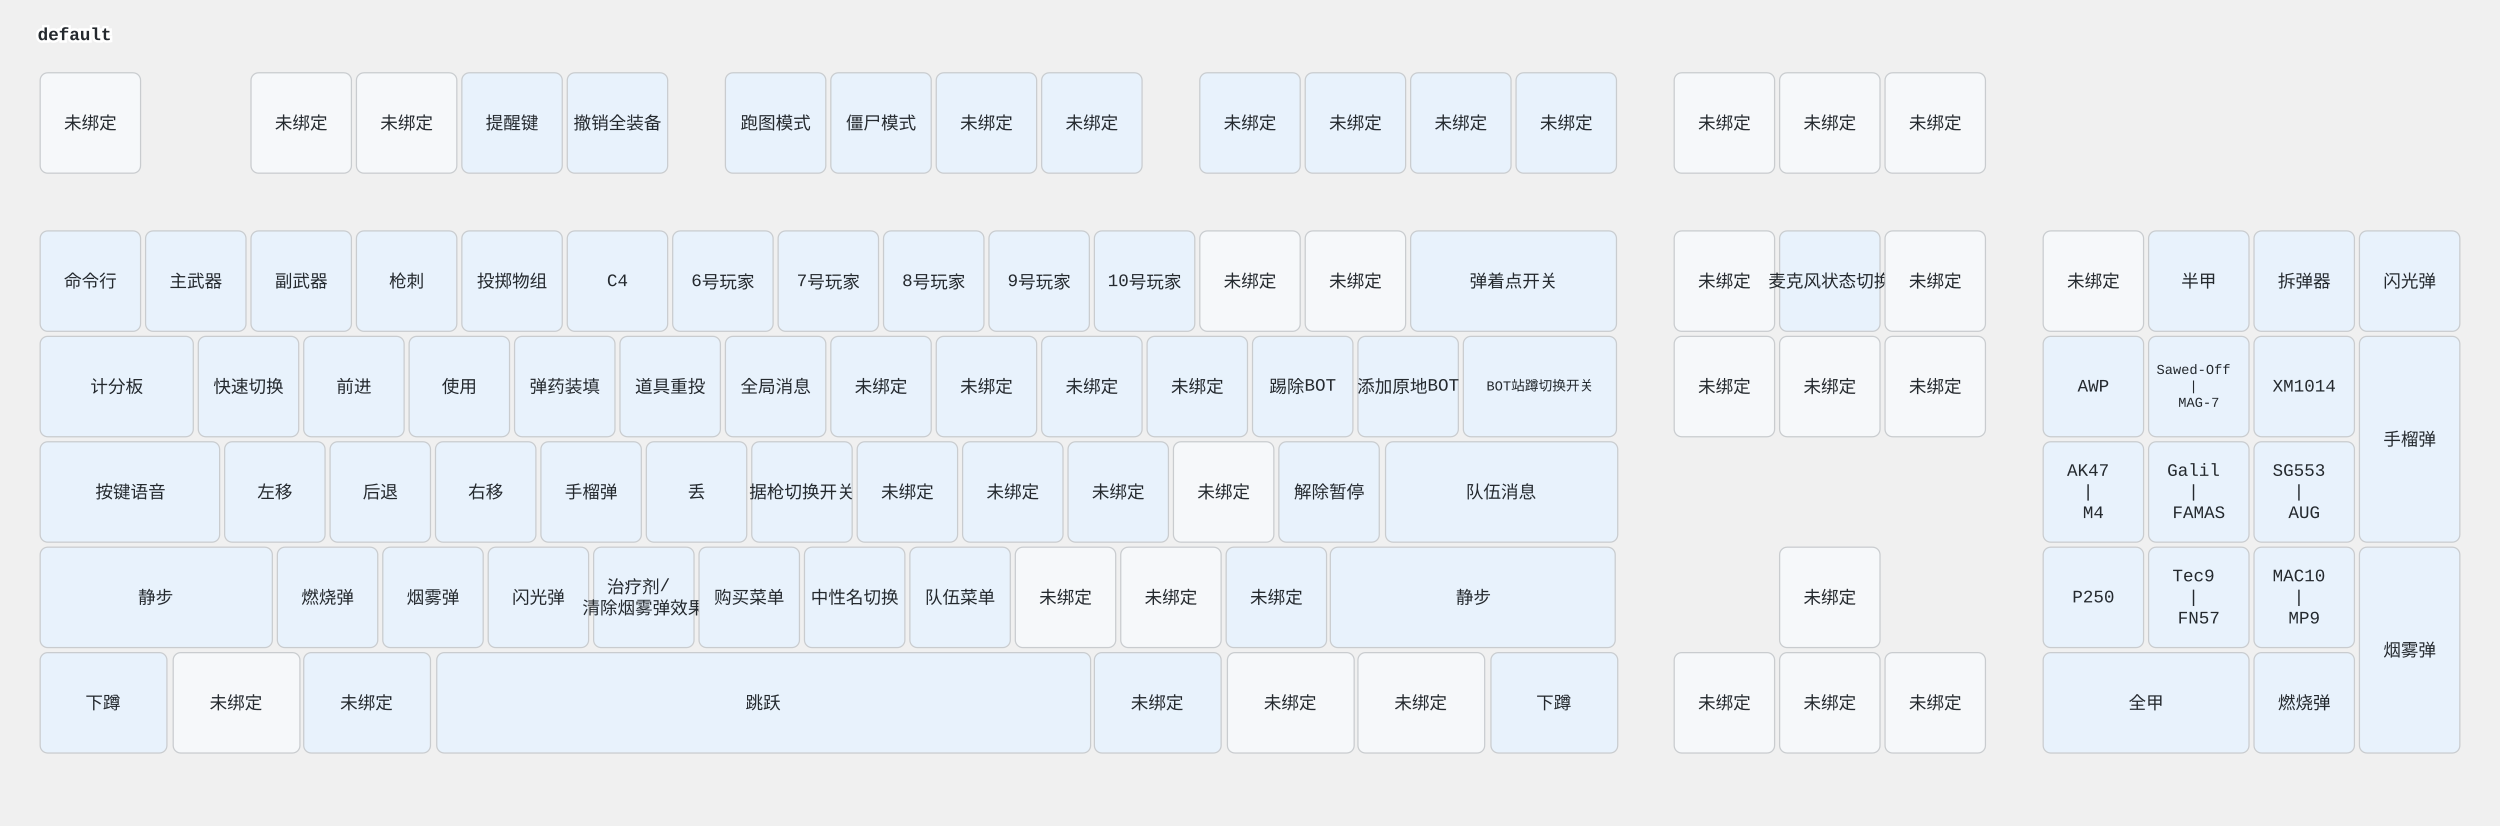
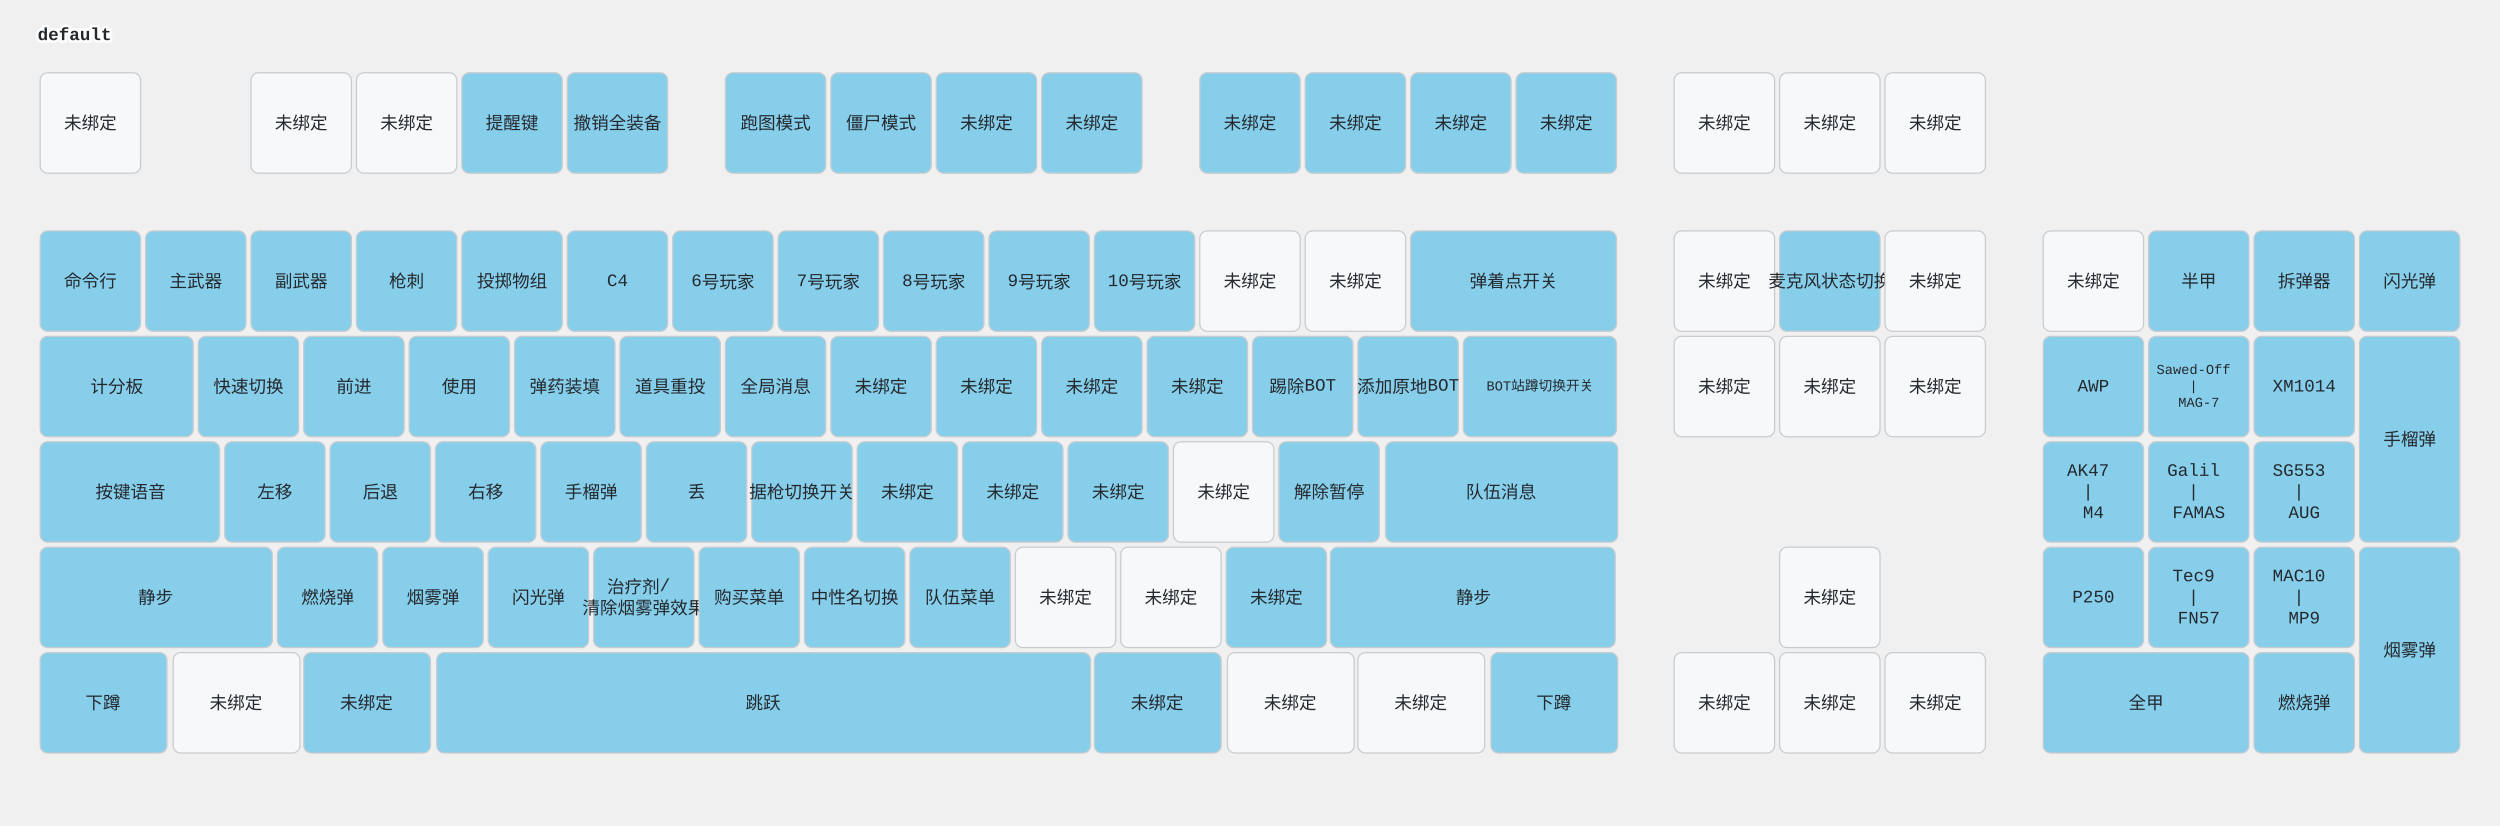
<svg xmlns="http://www.w3.org/2000/svg" width="1992" height="658" viewBox="0 0 1992 658" class="keymap">
  <style>/* inherit to force styles through use tags */
svg path {
    fill: inherit;
}

/* font and background color specifications */
svg.keymap {
    font-family: SFMono-Regular,Consolas,Liberation Mono,Menlo,monospace;
    font-size: 14px;
    font-kerning: normal;
    text-rendering: optimizeLegibility;
    fill: #24292e;
}

/* default key styling */
rect.key {
    fill: #f6f8fa;
}

rect.key, rect.combo {
    stroke: #c9cccf;
    stroke-width: 1;
}

/* default key side styling, only used is draw_key_sides is set */
rect.side {
    filter: brightness(90%);
}

/* color accent for combo boxes */
rect.combo, rect.combo-separate {
    fill: #cdf;
}

/* color accent for held keys */
rect.held, rect.combo.held {
    fill: #fdd;
}

/* color accent for ghost (optional) keys */
rect.ghost, rect.combo.ghost {
    stroke-dasharray: 4, 4;
    stroke-width: 2;
}

text {
    text-anchor: middle;
    dominant-baseline: middle;
}

/* styling for layer labels */
text.label {
    font-weight: bold;
    text-anchor: start;
    stroke: white;
    stroke-width: 4;
    paint-order: stroke;
}

/* styling for optional footer */
text.footer {
    text-anchor: end;
    dominant-baseline: auto;
    stroke: white;
    stroke-width: 4;
    paint-order: stroke;
}

/* styling for combo tap, and key non-tap label text */
text.combo, text.hold, text.shifted, text.left, text.right, text.tl, text.tr, text.bl, text.br {
    font-size: 11px;
}

text.hold, text.bl, text.br {
    text-anchor: middle;
    dominant-baseline: auto;
}

text.shifted, text.tl, text.tr {
    text-anchor: middle;
    dominant-baseline: hanging;
}

text.left, text.tl, text.bl {
    text-anchor: start;
}

text.right, text.tr, text.br {
    text-anchor: end;
}

text.layer-activator {
    text-decoration: underline;
}

/* styling for hold/shifted label text in combo box */
text.combo.hold, text.combo.shifted, text.combo.left, text.combo.right {
    font-size: 8px;
}

/* lighter symbol for transparent keys */
text.trans {
    fill: #7b7e81;
}

/* styling for combo dendrons */
path.combo {
    stroke-width: 1;
    stroke: gray;
    fill: none;
}

/* Start Tabler Icons Cleanup */
/* cannot use height/width with glyphs */
.icon-tabler &gt; path {
    fill: inherit;
    stroke: inherit;
    stroke-width: 2;
}
/* hide tabler's default box */
.icon-tabler &gt; path[stroke="none"][fill="none"] {
    visibility: hidden;
}
/* End Tabler Icons Cleanup */

.key .legend {
  font-weight: bold;
}
- /* 只给已绑定的按键（type=bound）加淡蓝色背景 */
+ /* 已绑定按键背景：天青色 */
rect.key.bound {
-   fill: #e8f2fc;
+   fill: #87CEEB;
}</style>
  <g transform="translate(30, 0)" class="layer-default">
    <text x="0" y="28" class="label" id="default">default</text>
    <g transform="translate(0, 56)">
      <g transform="translate(42, 42)" class="key keypos-0">
        <rect rx="6" ry="6" x="-40" y="-40" width="80" height="80" class="key" />
        <text x="0" y="0" class="key tap">未绑定</text>
      </g>
      <g transform="translate(210, 42)" class="key keypos-1">
        <rect rx="6" ry="6" x="-40" y="-40" width="80" height="80" class="key" />
        <text x="0" y="0" class="key tap">未绑定</text>
      </g>
      <g transform="translate(294, 42)" class="key keypos-2">
        <rect rx="6" ry="6" x="-40" y="-40" width="80" height="80" class="key" />
        <text x="0" y="0" class="key tap">未绑定</text>
      </g>
      <g transform="translate(378, 42)" class="key bound keypos-3">
        <rect rx="6" ry="6" x="-40" y="-40" width="80" height="80" class="key bound" />
        <text x="0" y="0" class="key bound tap">提醒键</text>
      </g>
      <g transform="translate(462, 42)" class="key bound keypos-4">
        <rect rx="6" ry="6" x="-40" y="-40" width="80" height="80" class="key bound" />
        <text x="0" y="0" class="key bound tap">撤销全装备</text>
      </g>
      <g transform="translate(588, 42)" class="key bound keypos-5">
        <rect rx="6" ry="6" x="-40" y="-40" width="80" height="80" class="key bound" />
        <text x="0" y="0" class="key bound tap">跑图模式</text>
      </g>
      <g transform="translate(672, 42)" class="key bound keypos-6">
        <rect rx="6" ry="6" x="-40" y="-40" width="80" height="80" class="key bound" />
        <text x="0" y="0" class="key bound tap">僵尸模式</text>
      </g>
      <g transform="translate(756, 42)" class="key bound keypos-7">
        <rect rx="6" ry="6" x="-40" y="-40" width="80" height="80" class="key bound" />
        <text x="0" y="0" class="key bound tap">未绑定</text>
      </g>
      <g transform="translate(840, 42)" class="key bound keypos-8">
        <rect rx="6" ry="6" x="-40" y="-40" width="80" height="80" class="key bound" />
        <text x="0" y="0" class="key bound tap">未绑定</text>
      </g>
      <g transform="translate(966, 42)" class="key bound keypos-9">
        <rect rx="6" ry="6" x="-40" y="-40" width="80" height="80" class="key bound" />
        <text x="0" y="0" class="key bound tap">未绑定</text>
      </g>
      <g transform="translate(1050, 42)" class="key bound keypos-10">
        <rect rx="6" ry="6" x="-40" y="-40" width="80" height="80" class="key bound" />
        <text x="0" y="0" class="key bound tap">未绑定</text>
      </g>
      <g transform="translate(1134, 42)" class="key bound keypos-11">
        <rect rx="6" ry="6" x="-40" y="-40" width="80" height="80" class="key bound" />
        <text x="0" y="0" class="key bound tap">未绑定</text>
      </g>
      <g transform="translate(1218, 42)" class="key bound keypos-12">
        <rect rx="6" ry="6" x="-40" y="-40" width="80" height="80" class="key bound" />
        <text x="0" y="0" class="key bound tap">未绑定</text>
      </g>
      <g transform="translate(1344, 42)" class="key keypos-13">
        <rect rx="6" ry="6" x="-40" y="-40" width="80" height="80" class="key" />
        <text x="0" y="0" class="key tap">未绑定</text>
      </g>
      <g transform="translate(1428, 42)" class="key keypos-14">
        <rect rx="6" ry="6" x="-40" y="-40" width="80" height="80" class="key" />
        <text x="0" y="0" class="key tap">未绑定</text>
      </g>
      <g transform="translate(1512, 42)" class="key keypos-15">
        <rect rx="6" ry="6" x="-40" y="-40" width="80" height="80" class="key" />
        <text x="0" y="0" class="key tap">未绑定</text>
      </g>
      <g transform="translate(42, 168)" class="key bound keypos-16">
        <rect rx="6" ry="6" x="-40" y="-40" width="80" height="80" class="key bound" />
        <text x="0" y="0" class="key bound tap">命令行</text>
      </g>
      <g transform="translate(126, 168)" class="key bound keypos-17">
        <rect rx="6" ry="6" x="-40" y="-40" width="80" height="80" class="key bound" />
        <text x="0" y="0" class="key bound tap">主武器</text>
      </g>
      <g transform="translate(210, 168)" class="key bound keypos-18">
        <rect rx="6" ry="6" x="-40" y="-40" width="80" height="80" class="key bound" />
        <text x="0" y="0" class="key bound tap">副武器</text>
      </g>
      <g transform="translate(294, 168)" class="key bound keypos-19">
        <rect rx="6" ry="6" x="-40" y="-40" width="80" height="80" class="key bound" />
        <text x="0" y="0" class="key bound tap">枪刺</text>
      </g>
      <g transform="translate(378, 168)" class="key bound keypos-20">
        <rect rx="6" ry="6" x="-40" y="-40" width="80" height="80" class="key bound" />
        <text x="0" y="0" class="key bound tap">投掷物组</text>
      </g>
      <g transform="translate(462, 168)" class="key bound keypos-21">
        <rect rx="6" ry="6" x="-40" y="-40" width="80" height="80" class="key bound" />
        <text x="0" y="0" class="key bound tap">C4</text>
      </g>
      <g transform="translate(546, 168)" class="key bound keypos-22">
        <rect rx="6" ry="6" x="-40" y="-40" width="80" height="80" class="key bound" />
        <text x="0" y="0" class="key bound tap">6号玩家</text>
      </g>
      <g transform="translate(630, 168)" class="key bound keypos-23">
        <rect rx="6" ry="6" x="-40" y="-40" width="80" height="80" class="key bound" />
        <text x="0" y="0" class="key bound tap">7号玩家</text>
      </g>
      <g transform="translate(714, 168)" class="key bound keypos-24">
        <rect rx="6" ry="6" x="-40" y="-40" width="80" height="80" class="key bound" />
        <text x="0" y="0" class="key bound tap">8号玩家</text>
      </g>
      <g transform="translate(798, 168)" class="key bound keypos-25">
        <rect rx="6" ry="6" x="-40" y="-40" width="80" height="80" class="key bound" />
        <text x="0" y="0" class="key bound tap">9号玩家</text>
      </g>
      <g transform="translate(882, 168)" class="key bound keypos-26">
        <rect rx="6" ry="6" x="-40" y="-40" width="80" height="80" class="key bound" />
        <text x="0" y="0" class="key bound tap">10号玩家</text>
      </g>
      <g transform="translate(966, 168)" class="key keypos-27">
        <rect rx="6" ry="6" x="-40" y="-40" width="80" height="80" class="key" />
        <text x="0" y="0" class="key tap">未绑定</text>
      </g>
      <g transform="translate(1050, 168)" class="key keypos-28">
        <rect rx="6" ry="6" x="-40" y="-40" width="80" height="80" class="key" />
        <text x="0" y="0" class="key tap">未绑定</text>
      </g>
      <g transform="translate(1176, 168)" class="key bound keypos-29">
        <rect rx="6" ry="6" x="-82" y="-40" width="164" height="80" class="key bound" />
        <text x="0" y="0" class="key bound tap">弹着点开关</text>
      </g>
      <g transform="translate(1344, 168)" class="key keypos-30">
        <rect rx="6" ry="6" x="-40" y="-40" width="80" height="80" class="key" />
        <text x="0" y="0" class="key tap">未绑定</text>
      </g>
      <g transform="translate(1428, 168)" class="key bound keypos-31">
        <rect rx="6" ry="6" x="-40" y="-40" width="80" height="80" class="key bound" />
        <text x="0" y="0" class="key bound tap">麦克风状态切换</text>
      </g>
      <g transform="translate(1512, 168)" class="key keypos-32">
        <rect rx="6" ry="6" x="-40" y="-40" width="80" height="80" class="key" />
        <text x="0" y="0" class="key tap">未绑定</text>
      </g>
      <g transform="translate(1638, 168)" class="key keypos-33">
        <rect rx="6" ry="6" x="-40" y="-40" width="80" height="80" class="key" />
        <text x="0" y="0" class="key tap">未绑定</text>
      </g>
      <g transform="translate(1722, 168)" class="key bound keypos-34">
        <rect rx="6" ry="6" x="-40" y="-40" width="80" height="80" class="key bound" />
        <text x="0" y="0" class="key bound tap">半甲</text>
      </g>
      <g transform="translate(1806, 168)" class="key bound keypos-35">
        <rect rx="6" ry="6" x="-40" y="-40" width="80" height="80" class="key bound" />
        <text x="0" y="0" class="key bound tap">拆弹器</text>
      </g>
      <g transform="translate(1890, 168)" class="key bound keypos-36">
        <rect rx="6" ry="6" x="-40" y="-40" width="80" height="80" class="key bound" />
        <text x="0" y="0" class="key bound tap">闪光弹</text>
      </g>
      <g transform="translate(63, 252)" class="key bound keypos-37">
        <rect rx="6" ry="6" x="-61" y="-40" width="122" height="80" class="key bound" />
        <text x="0" y="0" class="key bound tap">计分板</text>
      </g>
      <g transform="translate(168, 252)" class="key bound keypos-38">
        <rect rx="6" ry="6" x="-40" y="-40" width="80" height="80" class="key bound" />
        <text x="0" y="0" class="key bound tap">快速切换</text>
      </g>
      <g transform="translate(252, 252)" class="key bound keypos-39">
        <rect rx="6" ry="6" x="-40" y="-40" width="80" height="80" class="key bound" />
        <text x="0" y="0" class="key bound tap">前进</text>
      </g>
      <g transform="translate(336, 252)" class="key bound keypos-40">
        <rect rx="6" ry="6" x="-40" y="-40" width="80" height="80" class="key bound" />
        <text x="0" y="0" class="key bound tap">使用</text>
      </g>
      <g transform="translate(420, 252)" class="key bound keypos-41">
        <rect rx="6" ry="6" x="-40" y="-40" width="80" height="80" class="key bound" />
        <text x="0" y="0" class="key bound tap">弹药装填</text>
      </g>
      <g transform="translate(504, 252)" class="key bound keypos-42">
        <rect rx="6" ry="6" x="-40" y="-40" width="80" height="80" class="key bound" />
        <text x="0" y="0" class="key bound tap">道具重投</text>
      </g>
      <g transform="translate(588, 252)" class="key bound keypos-43">
        <rect rx="6" ry="6" x="-40" y="-40" width="80" height="80" class="key bound" />
        <text x="0" y="0" class="key bound tap">全局消息</text>
      </g>
      <g transform="translate(672, 252)" class="key bound keypos-44">
        <rect rx="6" ry="6" x="-40" y="-40" width="80" height="80" class="key bound" />
        <text x="0" y="0" class="key bound tap">未绑定</text>
      </g>
      <g transform="translate(756, 252)" class="key bound keypos-45">
        <rect rx="6" ry="6" x="-40" y="-40" width="80" height="80" class="key bound" />
        <text x="0" y="0" class="key bound tap">未绑定</text>
      </g>
      <g transform="translate(840, 252)" class="key bound keypos-46">
        <rect rx="6" ry="6" x="-40" y="-40" width="80" height="80" class="key bound" />
        <text x="0" y="0" class="key bound tap">未绑定</text>
      </g>
      <g transform="translate(924, 252)" class="key bound keypos-47">
        <rect rx="6" ry="6" x="-40" y="-40" width="80" height="80" class="key bound" />
        <text x="0" y="0" class="key bound tap">未绑定</text>
      </g>
      <g transform="translate(1008, 252)" class="key bound keypos-48">
        <rect rx="6" ry="6" x="-40" y="-40" width="80" height="80" class="key bound" />
        <text x="0" y="0" class="key bound tap">踢除BOT</text>
      </g>
      <g transform="translate(1092, 252)" class="key bound keypos-49">
        <rect rx="6" ry="6" x="-40" y="-40" width="80" height="80" class="key bound" />
        <text x="0" y="0" class="key bound tap">添加原地BOT</text>
      </g>
      <g transform="translate(1197, 252)" class="key bound keypos-50">
        <rect rx="6" ry="6" x="-61" y="-40" width="122" height="80" class="key bound" />
        <text x="0" y="0" class="key bound tap">
          <tspan style="font-size: 78%">BOT站蹲切换开关</tspan>
        </text>
      </g>
      <g transform="translate(1344, 252)" class="key keypos-51">
        <rect rx="6" ry="6" x="-40" y="-40" width="80" height="80" class="key" />
        <text x="0" y="0" class="key tap">未绑定</text>
      </g>
      <g transform="translate(1428, 252)" class="key keypos-52">
        <rect rx="6" ry="6" x="-40" y="-40" width="80" height="80" class="key" />
        <text x="0" y="0" class="key tap">未绑定</text>
      </g>
      <g transform="translate(1512, 252)" class="key keypos-53">
        <rect rx="6" ry="6" x="-40" y="-40" width="80" height="80" class="key" />
        <text x="0" y="0" class="key tap">未绑定</text>
      </g>
      <g transform="translate(1638, 252)" class="key bound keypos-54">
        <rect rx="6" ry="6" x="-40" y="-40" width="80" height="80" class="key bound" />
        <text x="0" y="0" class="key bound tap">AWP</text>
      </g>
      <g transform="translate(1722, 252)" class="key bound keypos-55">
        <rect rx="6" ry="6" x="-40" y="-40" width="80" height="80" class="key bound" />
        <text x="0" y="0" class="key bound tap">
          <tspan x="0" dy="-1.2em" style="font-size: 78%">Sawed-Off</tspan>
          <tspan x="0" dy="1.2em" style="font-size: 78%">|</tspan>
          <tspan x="0" dy="1.2em" style="font-size: 78%">MAG-7</tspan>
        </text>
      </g>
      <g transform="translate(1806, 252)" class="key bound keypos-56">
        <rect rx="6" ry="6" x="-40" y="-40" width="80" height="80" class="key bound" />
        <text x="0" y="0" class="key bound tap">XM1014</text>
      </g>
      <g transform="translate(1890, 294)" class="key bound keypos-57">
        <rect rx="6" ry="6" x="-40" y="-82" width="80" height="164" class="key bound" />
        <text x="0" y="0" class="key bound tap">手榴弹</text>
      </g>
      <g transform="translate(74, 336)" class="key bound keypos-58">
        <rect rx="6" ry="6" x="-72" y="-40" width="143" height="80" class="key bound" />
        <text x="0" y="0" class="key bound tap">按键语音</text>
      </g>
      <g transform="translate(189, 336)" class="key bound keypos-59">
        <rect rx="6" ry="6" x="-40" y="-40" width="80" height="80" class="key bound" />
        <text x="0" y="0" class="key bound tap">左移</text>
      </g>
      <g transform="translate(273, 336)" class="key bound keypos-60">
        <rect rx="6" ry="6" x="-40" y="-40" width="80" height="80" class="key bound" />
        <text x="0" y="0" class="key bound tap">后退</text>
      </g>
      <g transform="translate(357, 336)" class="key bound keypos-61">
        <rect rx="6" ry="6" x="-40" y="-40" width="80" height="80" class="key bound" />
        <text x="0" y="0" class="key bound tap">右移</text>
      </g>
      <g transform="translate(441, 336)" class="key bound keypos-62">
        <rect rx="6" ry="6" x="-40" y="-40" width="80" height="80" class="key bound" />
        <text x="0" y="0" class="key bound tap">手榴弹</text>
      </g>
      <g transform="translate(525, 336)" class="key bound keypos-63">
        <rect rx="6" ry="6" x="-40" y="-40" width="80" height="80" class="key bound" />
        <text x="0" y="0" class="key bound tap">丢</text>
      </g>
      <g transform="translate(609, 336)" class="key bound keypos-64">
        <rect rx="6" ry="6" x="-40" y="-40" width="80" height="80" class="key bound" />
        <text x="0" y="0" class="key bound tap">据枪切换开关</text>
      </g>
      <g transform="translate(693, 336)" class="key bound keypos-65">
        <rect rx="6" ry="6" x="-40" y="-40" width="80" height="80" class="key bound" />
        <text x="0" y="0" class="key bound tap">未绑定</text>
      </g>
      <g transform="translate(777, 336)" class="key bound keypos-66">
        <rect rx="6" ry="6" x="-40" y="-40" width="80" height="80" class="key bound" />
        <text x="0" y="0" class="key bound tap">未绑定</text>
      </g>
      <g transform="translate(861, 336)" class="key bound keypos-67">
        <rect rx="6" ry="6" x="-40" y="-40" width="80" height="80" class="key bound" />
        <text x="0" y="0" class="key bound tap">未绑定</text>
      </g>
      <g transform="translate(945, 336)" class="key keypos-68">
        <rect rx="6" ry="6" x="-40" y="-40" width="80" height="80" class="key" />
        <text x="0" y="0" class="key tap">未绑定</text>
      </g>
      <g transform="translate(1029, 336)" class="key bound keypos-69">
        <rect rx="6" ry="6" x="-40" y="-40" width="80" height="80" class="key bound" />
        <text x="0" y="0" class="key bound tap">解除暂停</text>
      </g>
      <g transform="translate(1166, 336)" class="key bound keypos-70">
        <rect rx="6" ry="6" x="-92" y="-40" width="185" height="80" class="key bound" />
        <text x="0" y="0" class="key bound tap">队伍消息</text>
      </g>
      <g transform="translate(1638, 336)" class="key bound keypos-71">
        <rect rx="6" ry="6" x="-40" y="-40" width="80" height="80" class="key bound" />
        <text x="0" y="0" class="key bound tap">
          <tspan x="0" dy="-1.2em">AK47</tspan>
          <tspan x="0" dy="1.2em">|</tspan>
          <tspan x="0" dy="1.2em">M4</tspan>
        </text>
      </g>
      <g transform="translate(1722, 336)" class="key bound keypos-72">
        <rect rx="6" ry="6" x="-40" y="-40" width="80" height="80" class="key bound" />
        <text x="0" y="0" class="key bound tap">
          <tspan x="0" dy="-1.2em">Galil</tspan>
          <tspan x="0" dy="1.2em">|</tspan>
          <tspan x="0" dy="1.2em">FAMAS</tspan>
        </text>
      </g>
      <g transform="translate(1806, 336)" class="key bound keypos-73">
        <rect rx="6" ry="6" x="-40" y="-40" width="80" height="80" class="key bound" />
        <text x="0" y="0" class="key bound tap">
          <tspan x="0" dy="-1.2em">SG553</tspan>
          <tspan x="0" dy="1.2em">|</tspan>
          <tspan x="0" dy="1.2em">AUG</tspan>
        </text>
      </g>
      <g transform="translate(94, 420)" class="key bound keypos-74">
        <rect rx="6" ry="6" x="-92" y="-40" width="185" height="80" class="key bound" />
        <text x="0" y="0" class="key bound tap">静步</text>
      </g>
      <g transform="translate(231, 420)" class="key bound keypos-75">
        <rect rx="6" ry="6" x="-40" y="-40" width="80" height="80" class="key bound" />
        <text x="0" y="0" class="key bound tap">燃烧弹</text>
      </g>
      <g transform="translate(315, 420)" class="key bound keypos-76">
        <rect rx="6" ry="6" x="-40" y="-40" width="80" height="80" class="key bound" />
        <text x="0" y="0" class="key bound tap">烟雾弹</text>
      </g>
      <g transform="translate(399, 420)" class="key bound keypos-77">
        <rect rx="6" ry="6" x="-40" y="-40" width="80" height="80" class="key bound" />
        <text x="0" y="0" class="key bound tap">闪光弹</text>
      </g>
      <g transform="translate(483, 420)" class="key bound keypos-78">
        <rect rx="6" ry="6" x="-40" y="-40" width="80" height="80" class="key bound" />
        <text x="0" y="0" class="key bound tap">
          <tspan x="0" dy="-0.6em">治疗剂/</tspan>
          <tspan x="0" dy="1.2em">清除烟雾弹效果</tspan>
        </text>
      </g>
      <g transform="translate(567, 420)" class="key bound keypos-79">
        <rect rx="6" ry="6" x="-40" y="-40" width="80" height="80" class="key bound" />
        <text x="0" y="0" class="key bound tap">购买菜单</text>
      </g>
      <g transform="translate(651, 420)" class="key bound keypos-80">
        <rect rx="6" ry="6" x="-40" y="-40" width="80" height="80" class="key bound" />
        <text x="0" y="0" class="key bound tap">中性名切换</text>
      </g>
      <g transform="translate(735, 420)" class="key bound keypos-81">
        <rect rx="6" ry="6" x="-40" y="-40" width="80" height="80" class="key bound" />
        <text x="0" y="0" class="key bound tap">队伍菜单</text>
      </g>
      <g transform="translate(819, 420)" class="key keypos-82">
        <rect rx="6" ry="6" x="-40" y="-40" width="80" height="80" class="key" />
        <text x="0" y="0" class="key tap">未绑定</text>
      </g>
      <g transform="translate(903, 420)" class="key keypos-83">
        <rect rx="6" ry="6" x="-40" y="-40" width="80" height="80" class="key" />
        <text x="0" y="0" class="key tap">未绑定</text>
      </g>
      <g transform="translate(987, 420)" class="key bound keypos-84">
        <rect rx="6" ry="6" x="-40" y="-40" width="80" height="80" class="key bound" />
        <text x="0" y="0" class="key bound tap">未绑定</text>
      </g>
      <g transform="translate(1144, 420)" class="key bound keypos-85">
        <rect rx="6" ry="6" x="-114" y="-40" width="227" height="80" class="key bound" />
        <text x="0" y="0" class="key bound tap">静步</text>
      </g>
      <g transform="translate(1428, 420)" class="key keypos-86">
        <rect rx="6" ry="6" x="-40" y="-40" width="80" height="80" class="key" />
        <text x="0" y="0" class="key tap">未绑定</text>
      </g>
      <g transform="translate(1638, 420)" class="key bound keypos-87">
        <rect rx="6" ry="6" x="-40" y="-40" width="80" height="80" class="key bound" />
        <text x="0" y="0" class="key bound tap">P250</text>
      </g>
      <g transform="translate(1722, 420)" class="key bound keypos-88">
        <rect rx="6" ry="6" x="-40" y="-40" width="80" height="80" class="key bound" />
        <text x="0" y="0" class="key bound tap">
          <tspan x="0" dy="-1.2em">Tec9</tspan>
          <tspan x="0" dy="1.2em">|</tspan>
          <tspan x="0" dy="1.2em">FN57</tspan>
        </text>
      </g>
      <g transform="translate(1806, 420)" class="key bound keypos-89">
        <rect rx="6" ry="6" x="-40" y="-40" width="80" height="80" class="key bound" />
        <text x="0" y="0" class="key bound tap">
          <tspan x="0" dy="-1.2em">MAC10</tspan>
          <tspan x="0" dy="1.2em">|</tspan>
          <tspan x="0" dy="1.2em">MP9</tspan>
        </text>
      </g>
      <g transform="translate(1890, 462)" class="key bound keypos-90">
        <rect rx="6" ry="6" x="-40" y="-82" width="80" height="164" class="key bound" />
        <text x="0" y="0" class="key bound tap">烟雾弹</text>
      </g>
      <g transform="translate(52, 504)" class="key bound keypos-91">
        <rect rx="6" ry="6" x="-50" y="-40" width="101" height="80" class="key bound" />
        <text x="0" y="0" class="key bound tap">下蹲</text>
      </g>
      <g transform="translate(158, 504)" class="key keypos-92">
        <rect rx="6" ry="6" x="-50" y="-40" width="101" height="80" class="key" />
        <text x="0" y="0" class="key tap">未绑定</text>
      </g>
      <g transform="translate(262, 504)" class="key bound keypos-93">
        <rect rx="6" ry="6" x="-50" y="-40" width="101" height="80" class="key bound" />
        <text x="0" y="0" class="key bound tap">未绑定</text>
      </g>
      <g transform="translate(578, 504)" class="key bound keypos-94">
        <rect rx="6" ry="6" x="-260" y="-40" width="521" height="80" class="key bound" />
        <text x="0" y="0" class="key bound tap">跳跃</text>
      </g>
      <g transform="translate(892, 504)" class="key bound keypos-95">
        <rect rx="6" ry="6" x="-50" y="-40" width="101" height="80" class="key bound" />
        <text x="0" y="0" class="key bound tap">未绑定</text>
      </g>
      <g transform="translate(998, 504)" class="key keypos-96">
        <rect rx="6" ry="6" x="-50" y="-40" width="101" height="80" class="key" />
        <text x="0" y="0" class="key tap">未绑定</text>
      </g>
      <g transform="translate(1102, 504)" class="key keypos-97">
        <rect rx="6" ry="6" x="-50" y="-40" width="101" height="80" class="key" />
        <text x="0" y="0" class="key tap">未绑定</text>
      </g>
      <g transform="translate(1208, 504)" class="key bound keypos-98">
        <rect rx="6" ry="6" x="-50" y="-40" width="101" height="80" class="key bound" />
        <text x="0" y="0" class="key bound tap">下蹲</text>
      </g>
      <g transform="translate(1344, 504)" class="key keypos-99">
        <rect rx="6" ry="6" x="-40" y="-40" width="80" height="80" class="key" />
        <text x="0" y="0" class="key tap">未绑定</text>
      </g>
      <g transform="translate(1428, 504)" class="key keypos-100">
        <rect rx="6" ry="6" x="-40" y="-40" width="80" height="80" class="key" />
        <text x="0" y="0" class="key tap">未绑定</text>
      </g>
      <g transform="translate(1512, 504)" class="key keypos-101">
        <rect rx="6" ry="6" x="-40" y="-40" width="80" height="80" class="key" />
        <text x="0" y="0" class="key tap">未绑定</text>
      </g>
      <g transform="translate(1680, 504)" class="key bound keypos-102">
        <rect rx="6" ry="6" x="-82" y="-40" width="164" height="80" class="key bound" />
        <text x="0" y="0" class="key bound tap">全甲</text>
      </g>
      <g transform="translate(1806, 504)" class="key bound keypos-103">
        <rect rx="6" ry="6" x="-40" y="-40" width="80" height="80" class="key bound" />
        <text x="0" y="0" class="key bound tap">燃烧弹</text>
      </g>
    </g>
  </g>
</svg>
